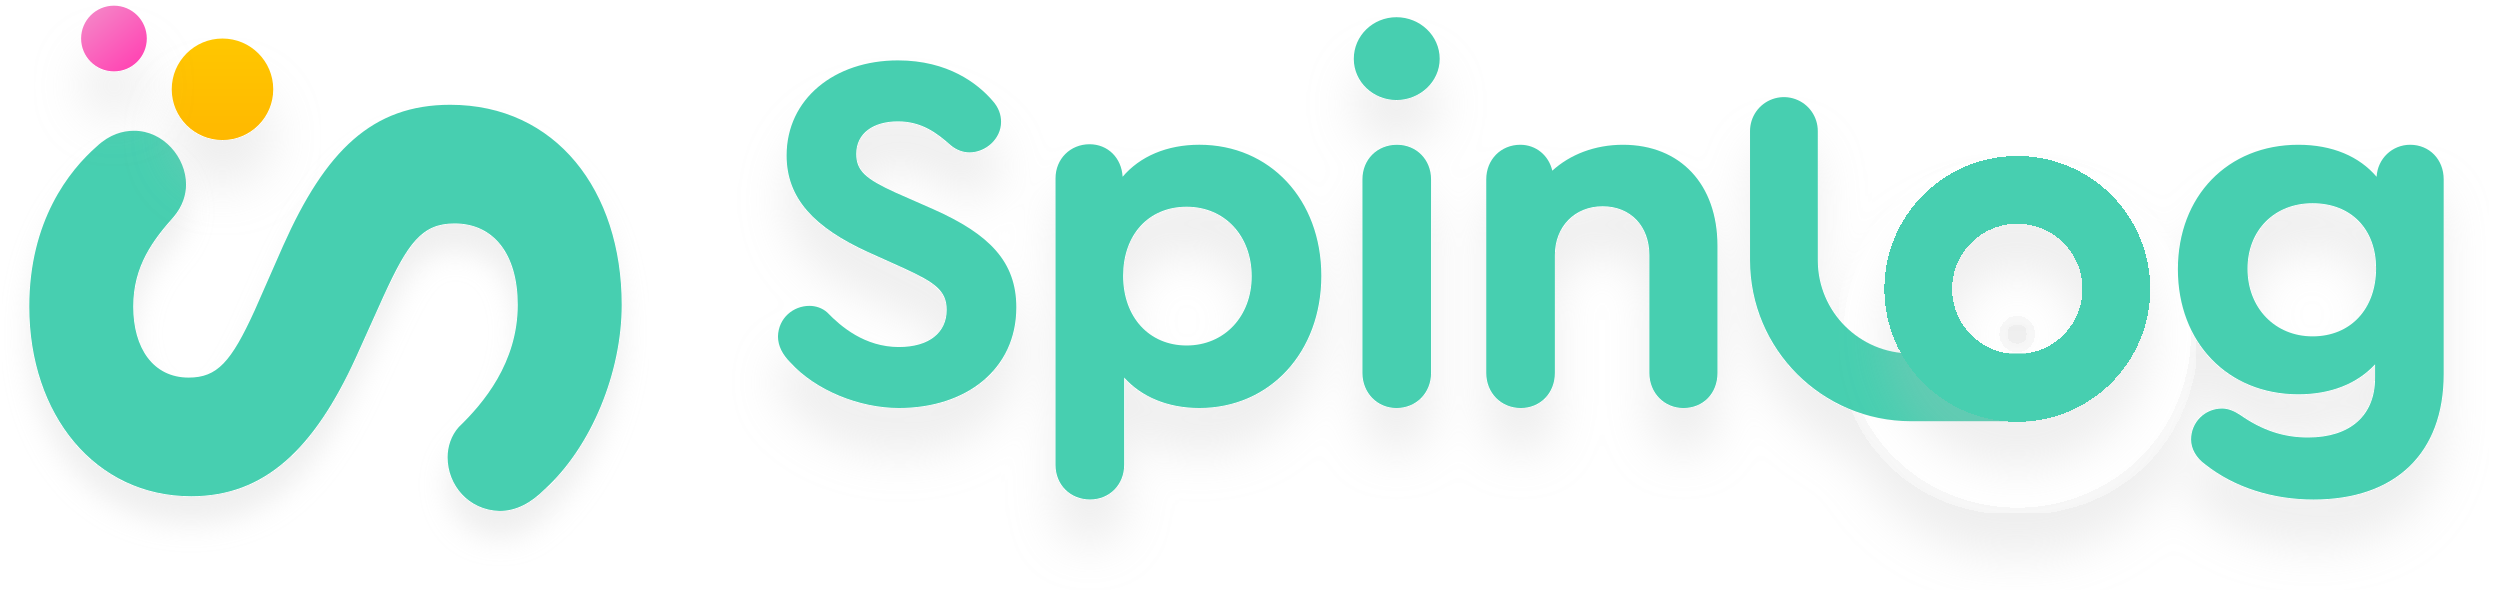
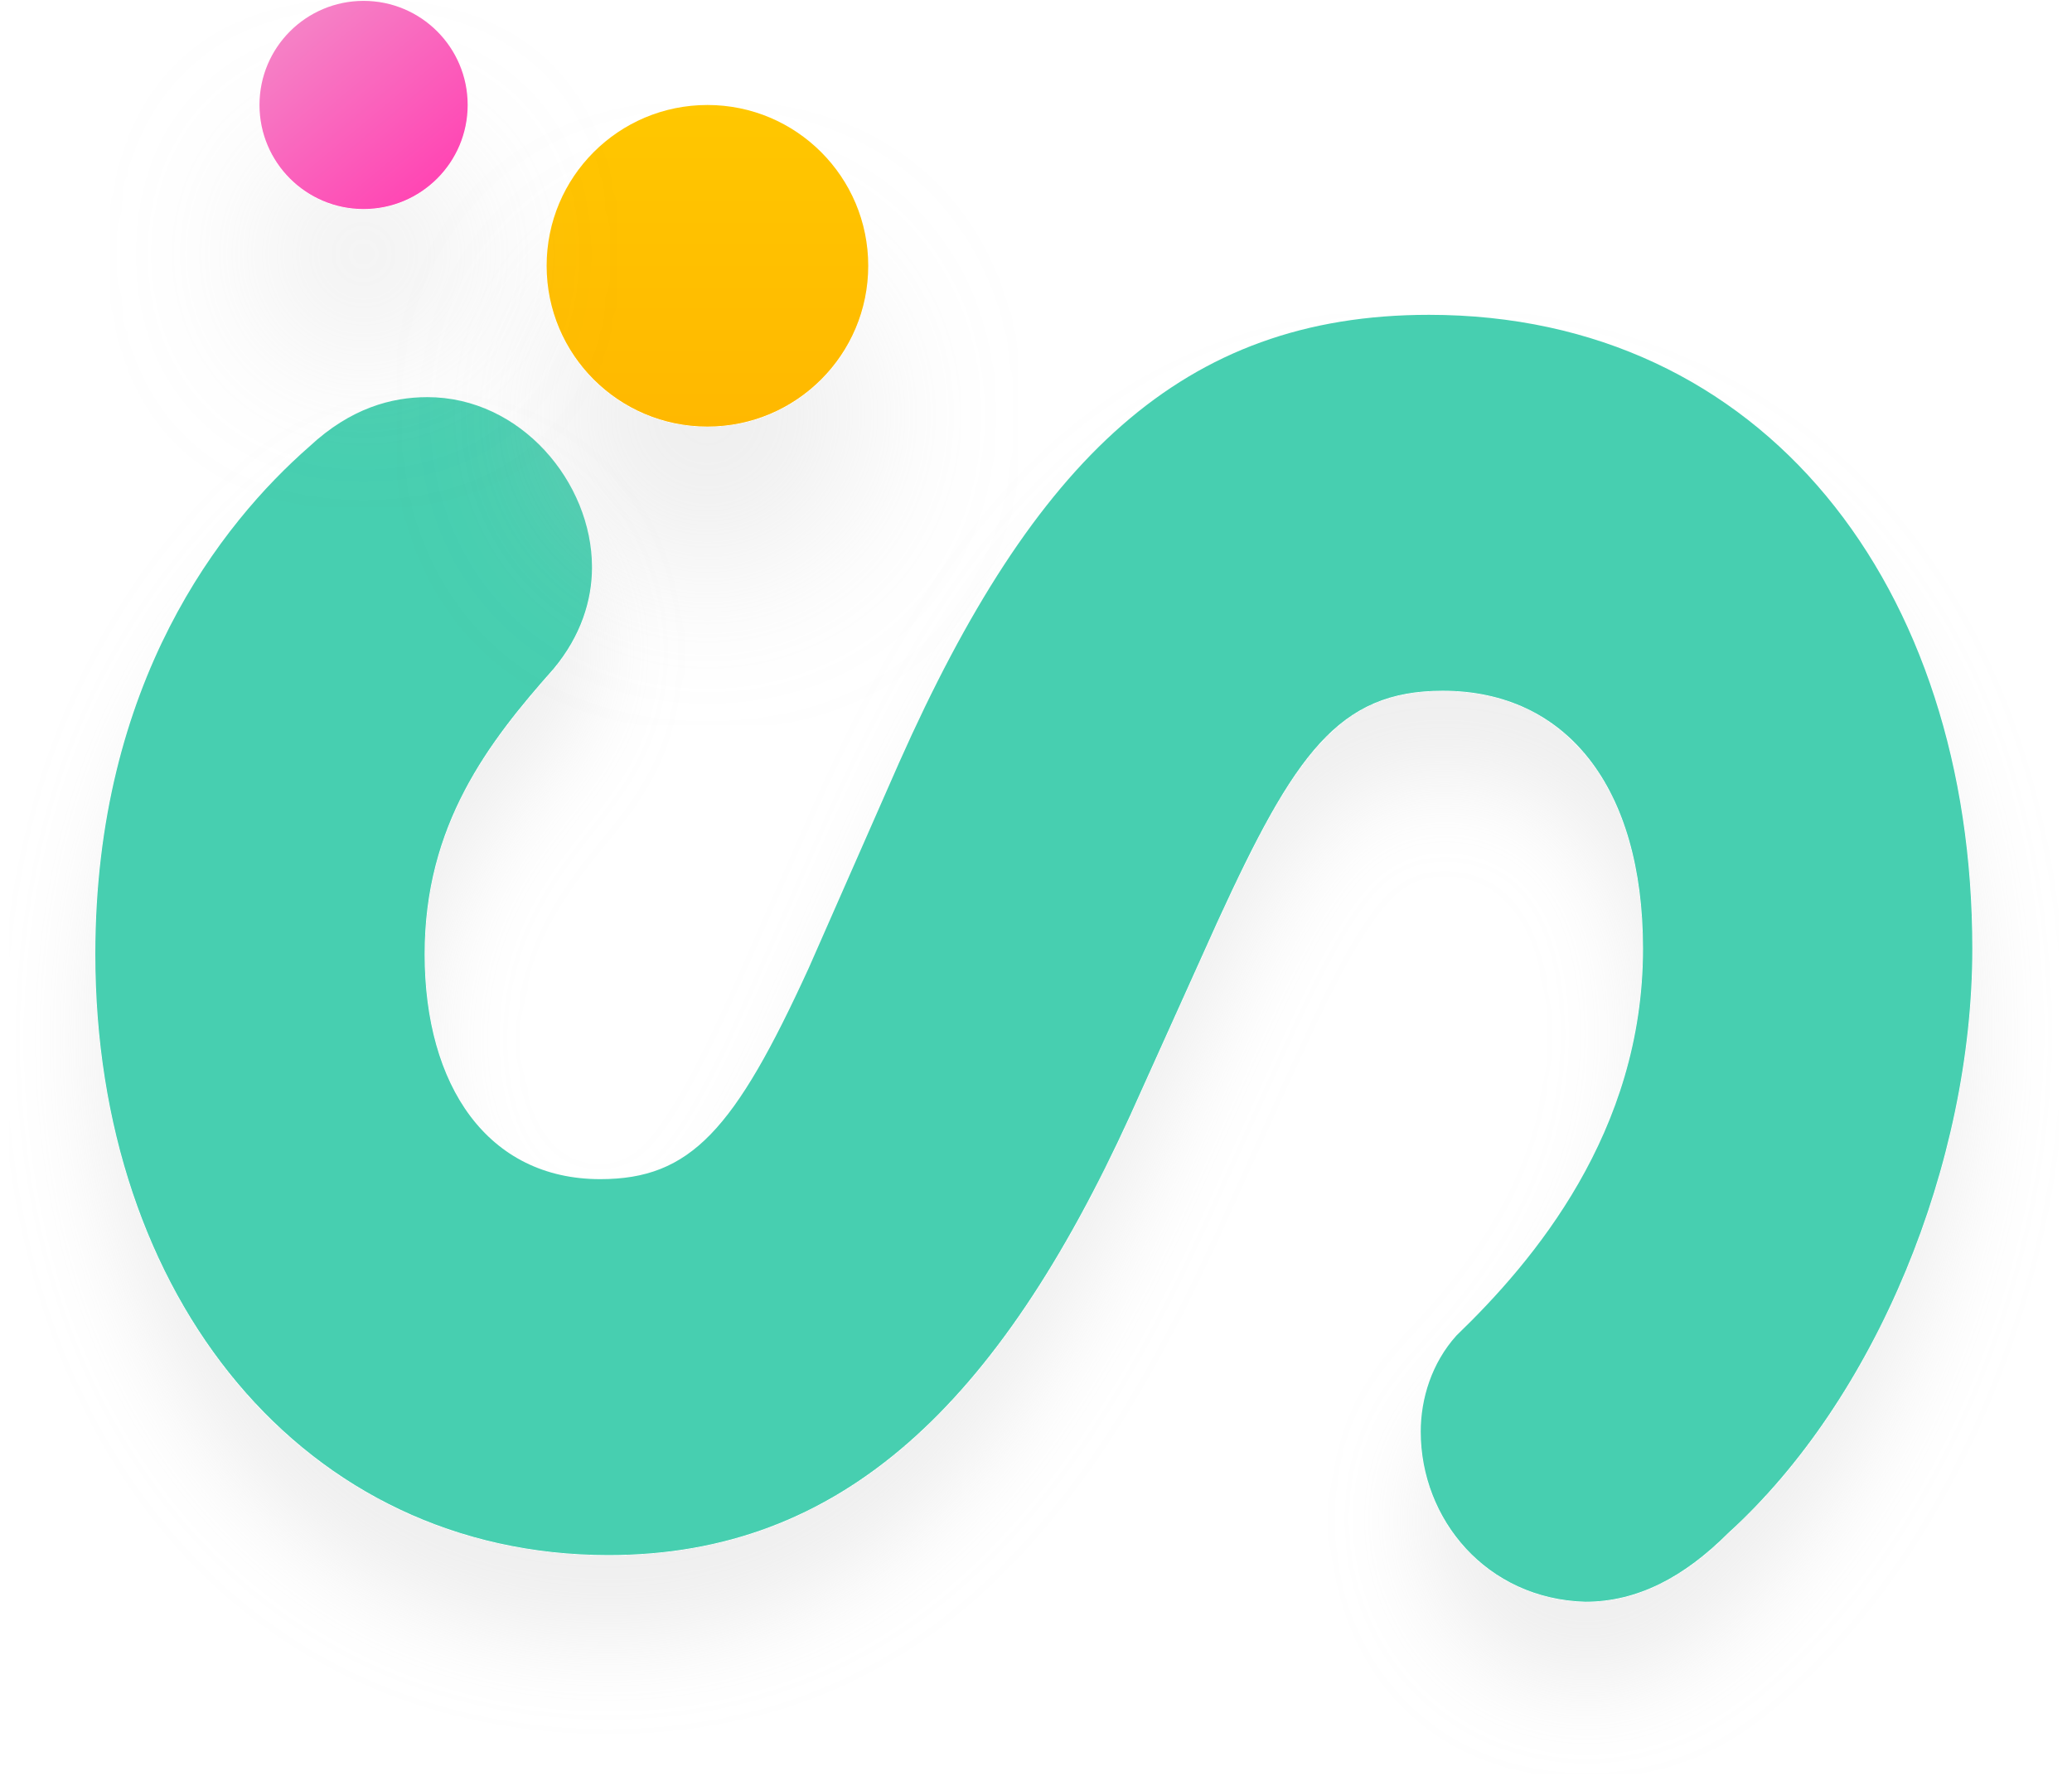
- <svg xmlns="http://www.w3.org/2000/svg" width="128" height="31" viewBox="0 0 128 31" fill="none">
-   <g filter="url(#filter0_d_790_1667)">
-     <path d="M91.336 6.707L91.337 13.327C91.337 16.919 94.249 19.831 97.842 19.831H103.793" stroke="#47CFB0" stroke-width="3.47" stroke-linecap="round" />
-     <g filter="url(#filter1_d_790_1667)">
-       <circle cx="103.286" cy="14.792" r="5.071" stroke="#47CFB0" stroke-width="3.47" shape-rendering="crispEdges" />
-     </g>
-     <path d="M123.399 7.412C124.388 7.412 125.117 8.167 125.117 9.182V19.148C125.117 23.207 122.645 25.575 118.455 25.575C116.348 25.575 114.396 24.95 112.913 23.779C112.445 23.441 112.184 22.973 112.184 22.504C112.184 21.619 112.887 20.917 113.772 20.917C114.084 20.917 114.396 21.047 114.708 21.255C115.827 22.036 116.92 22.4 118.169 22.4C120.329 22.4 121.604 21.281 121.604 19.356V18.653C120.693 19.642 119.34 20.188 117.675 20.188C114.058 20.188 111.508 17.534 111.508 13.787C111.508 10.04 114.058 7.412 117.675 7.412C119.418 7.412 120.797 8.011 121.682 9.051C121.734 8.115 122.489 7.412 123.399 7.412ZM118.403 17.222C120.355 17.222 121.656 15.817 121.656 13.735C121.656 11.732 120.381 10.405 118.403 10.405C116.452 10.405 115.073 11.784 115.073 13.761C115.073 15.765 116.478 17.222 118.403 17.222Z" fill="#47CFB0" />
-     <path d="M83.095 7.412C86.036 7.412 87.935 9.442 87.935 12.59V19.096C87.935 20.136 87.207 20.891 86.192 20.891C85.203 20.891 84.448 20.11 84.448 19.096V13.059C84.448 11.575 83.486 10.561 82.055 10.561C80.623 10.561 79.609 11.601 79.609 13.059V19.096C79.609 20.136 78.854 20.891 77.865 20.891C76.85 20.891 76.096 20.11 76.096 19.096V9.182C76.096 8.167 76.85 7.412 77.839 7.412C78.646 7.412 79.296 7.959 79.478 8.739C80.389 7.907 81.664 7.412 83.095 7.412Z" fill="#47CFB0" />
-     <path d="M71.5 0.881C72.697 0.881 73.712 1.818 73.712 3.015C73.712 4.186 72.697 5.122 71.5 5.122C70.303 5.122 69.314 4.186 69.314 3.015C69.314 1.818 70.303 0.881 71.5 0.881ZM71.5 20.891C70.511 20.891 69.757 20.11 69.757 19.096V9.182C69.757 8.167 70.511 7.412 71.526 7.412C72.515 7.412 73.27 8.167 73.27 9.182V19.096C73.27 20.11 72.515 20.891 71.5 20.891Z" fill="#47CFB0" />
-     <path d="M61.407 7.411C65.024 7.411 67.652 10.221 67.652 14.124C67.652 18.027 65.024 20.89 61.407 20.89C59.794 20.89 58.441 20.317 57.556 19.328V23.804C57.556 24.819 56.801 25.573 55.812 25.573C54.798 25.573 54.043 24.819 54.043 23.804V9.128C54.043 8.139 54.798 7.385 55.786 7.385C56.723 7.385 57.426 8.087 57.478 9.05C58.362 8.009 59.742 7.411 61.407 7.411ZM60.756 17.689C62.682 17.689 64.087 16.206 64.087 14.15C64.087 12.069 62.708 10.585 60.756 10.585C58.805 10.585 57.504 12.017 57.504 14.124C57.504 16.232 58.831 17.689 60.756 17.689Z" fill="#47CFB0" />
-     <path d="M46.025 20.89C43.995 20.89 41.758 19.979 40.483 18.574C40.066 18.158 39.832 17.716 39.832 17.221C39.858 16.284 40.613 15.66 41.445 15.66C41.758 15.66 42.096 15.764 42.356 15.998C43.059 16.727 44.282 17.768 46.025 17.768C47.56 17.768 48.471 17.039 48.471 15.868C48.471 14.879 47.873 14.463 46.285 13.734L44.438 12.902C41.706 11.653 40.274 10.169 40.274 7.958C40.274 5.069 42.72 3.092 45.973 3.092C48.549 3.092 50.058 4.289 50.787 5.121C51.151 5.512 51.255 5.902 51.255 6.24C51.255 7.125 50.449 7.802 49.642 7.802C49.33 7.802 48.991 7.697 48.679 7.437C47.977 6.813 47.196 6.214 45.973 6.214C44.724 6.214 43.839 6.813 43.839 7.88C43.839 8.738 44.308 9.155 45.843 9.857L47.794 10.716C50.657 11.991 52.036 13.396 52.036 15.738C52.036 18.913 49.46 20.89 46.025 20.89Z" fill="#47CFB0" />
+ <svg xmlns="http://www.w3.org/2000/svg" width="126" height="108" viewBox="0 0 126 108" fill="none">
+   <g filter="url(#filter0_d_844_1386)">
+     <path d="M119.938 57.693C119.938 70.709 114.097 85.06 105.086 93.237C102.416 95.907 99.579 97.409 96.409 97.409C90.401 97.242 86.396 92.403 86.396 87.063C86.396 85.06 87.064 82.891 88.566 81.222C93.238 76.717 99.913 68.874 99.913 57.693C99.913 47.848 95.24 42.007 87.731 42.007C81.39 42.007 78.72 45.845 74.048 56.025L68.708 67.872C60.698 85.394 51.186 94.572 37.002 94.572C18.479 94.572 5.797 78.886 5.797 58.027C5.797 41.507 13.473 31.828 18.813 27.156C21.316 24.819 23.819 24.152 25.988 24.152C31.662 24.152 36.001 29.325 36.001 34.498C36.001 36.5 35.333 38.67 33.664 40.672C29.66 45.178 25.822 50.184 25.822 58.027C25.822 66.037 29.66 71.71 36.501 71.71C42.008 71.71 44.678 68.707 49.184 58.861L54.69 46.346C62.867 27.99 71.878 19.146 86.897 19.146C107.255 19.146 119.938 35.666 119.938 57.693Z" fill="#47CFB0" />
  </g>
-   <g filter="url(#filter2_d_790_1667)">
-     <path d="M31.831 15.608C31.831 19.067 30.279 22.88 27.884 25.053C27.175 25.762 26.421 26.161 25.578 26.161C23.982 26.117 22.918 24.831 22.918 23.412C22.918 22.88 23.095 22.304 23.494 21.86C24.736 20.663 26.509 18.579 26.509 15.608C26.509 12.992 25.268 11.44 23.272 11.44C21.587 11.44 20.878 12.459 19.636 15.164L18.217 18.313C16.089 22.969 13.561 25.408 9.792 25.408C4.87 25.408 1.5 21.239 1.5 15.697C1.5 11.306 3.54 8.735 4.959 7.493C5.624 6.872 6.289 6.695 6.865 6.695C8.373 6.695 9.526 8.069 9.526 9.444C9.526 9.976 9.349 10.553 8.905 11.085C7.841 12.282 6.821 13.612 6.821 15.697C6.821 17.825 7.841 19.333 9.659 19.333C11.122 19.333 11.832 18.534 13.029 15.918L14.492 12.592C16.665 7.715 19.06 5.365 23.051 5.365C28.46 5.365 31.831 9.755 31.831 15.608Z" fill="#47CFB0" />
+   <g filter="url(#filter1_d_844_1386)">
+     <circle cx="43.02" cy="16.164" r="9.779" transform="rotate(-90 43.0196 16.1642)" fill="url(#paint0_linear_844_1386)" />
  </g>
-   <g filter="url(#filter3_d_790_1667)">
-     <circle cx="11.392" cy="4.572" r="2.599" transform="rotate(-90 11.3916 4.5723)" fill="url(#paint0_linear_790_1667)" />
-   </g>
-   <g filter="url(#filter4_d_790_1667)">
-     <circle cx="5.835" cy="1.973" r="1.682" transform="rotate(-90 5.83452 1.97316)" fill="url(#paint1_linear_790_1667)" />
+   <g filter="url(#filter2_d_844_1386)">
+     <circle cx="22.11" cy="6.383" r="6.33" transform="rotate(-90 22.1097 6.38312)" fill="url(#paint1_linear_844_1386)" />
  </g>
  <defs>
-     <filter id="filter0_d_790_1667" x="37.519" y="0.881" width="89.912" height="29.321" filterUnits="userSpaceOnUse" color-interpolation-filters="sRGB">
+     <filter id="filter0_d_844_1386" x="0.58" y="19.146" width="124.574" height="88.697" filterUnits="userSpaceOnUse" color-interpolation-filters="sRGB">
      <feFlood flood-opacity="0" result="BackgroundImageFix" />
      <feColorMatrix in="SourceAlpha" type="matrix" values="0 0 0 0 0 0 0 0 0 0 0 0 0 0 0 0 0 0 127 0" result="hardAlpha" />
-       <feOffset dy="2.313" />
-       <feGaussianBlur stdDeviation="1.157" />
+       <feOffset dy="5.217" />
+       <feGaussianBlur stdDeviation="2.608" />
+       <feComposite in2="hardAlpha" operator="out" />
+       <feColorMatrix type="matrix" values="0 0 0 0 0.754 0 0 0 0 0.754 0 0 0 0 0.754 0 0 0 0.25 0" />
+       <feBlend mode="normal" in2="BackgroundImageFix" result="effect1_dropShadow_844_1386" />
+       <feBlend mode="normal" in="SourceGraphic" in2="effect1_dropShadow_844_1386" result="shape" />
+     </filter>
+     <filter id="filter1_d_844_1386" x="24.177" y="6.385" width="37.685" height="37.685" filterUnits="userSpaceOnUse" color-interpolation-filters="sRGB">
+       <feFlood flood-opacity="0" result="BackgroundImageFix" />
+       <feColorMatrix in="SourceAlpha" type="matrix" values="0 0 0 0 0 0 0 0 0 0 0 0 0 0 0 0 0 0 127 0" result="hardAlpha" />
+       <feOffset dy="9.063" />
+       <feGaussianBlur stdDeviation="4.532" />
      <feComposite in2="hardAlpha" operator="out" />
      <feColorMatrix type="matrix" values="0 0 0 0 0.741 0 0 0 0 0.741 0 0 0 0 0.741 0 0 0 0.25 0" />
-       <feBlend mode="normal" in2="BackgroundImageFix" result="effect1_dropShadow_790_1667" />
-       <feBlend mode="normal" in="SourceGraphic" in2="effect1_dropShadow_790_1667" result="shape" />
+       <feBlend mode="normal" in2="BackgroundImageFix" result="effect1_dropShadow_844_1386" />
+       <feBlend mode="normal" in="SourceGraphic" in2="effect1_dropShadow_844_1386" result="shape" />
    </filter>
-     <filter id="filter1_d_790_1667" x="94.167" y="7.986" width="18.238" height="18.238" filterUnits="userSpaceOnUse" color-interpolation-filters="sRGB">
+     <filter id="filter2_d_844_1386" x="6.716" y="0.053" width="30.787" height="30.788" filterUnits="userSpaceOnUse" color-interpolation-filters="sRGB">
      <feFlood flood-opacity="0" result="BackgroundImageFix" />
      <feColorMatrix in="SourceAlpha" type="matrix" values="0 0 0 0 0 0 0 0 0 0 0 0 0 0 0 0 0 0 127 0" result="hardAlpha" />
-       <feOffset dy="2.313" />
-       <feGaussianBlur stdDeviation="1.157" />
+       <feOffset dy="9.063" />
+       <feGaussianBlur stdDeviation="4.532" />
      <feComposite in2="hardAlpha" operator="out" />
      <feColorMatrix type="matrix" values="0 0 0 0 0.741 0 0 0 0 0.741 0 0 0 0 0.741 0 0 0 0.25 0" />
-       <feBlend mode="normal" in2="BackgroundImageFix" result="effect1_dropShadow_790_1667" />
-       <feBlend mode="normal" in="SourceGraphic" in2="effect1_dropShadow_790_1667" result="shape" />
+       <feBlend mode="normal" in2="BackgroundImageFix" result="effect1_dropShadow_844_1386" />
+       <feBlend mode="normal" in="SourceGraphic" in2="effect1_dropShadow_844_1386" result="shape" />
    </filter>
-     <filter id="filter2_d_790_1667" x="0.114" y="5.365" width="33.103" height="23.569" filterUnits="userSpaceOnUse" color-interpolation-filters="sRGB">
-       <feFlood flood-opacity="0" result="BackgroundImageFix" />
-       <feColorMatrix in="SourceAlpha" type="matrix" values="0 0 0 0 0 0 0 0 0 0 0 0 0 0 0 0 0 0 127 0" result="hardAlpha" />
-       <feOffset dy="1.386" />
-       <feGaussianBlur stdDeviation="0.693" />
-       <feComposite in2="hardAlpha" operator="out" />
-       <feColorMatrix type="matrix" values="0 0 0 0 0.754 0 0 0 0 0.754 0 0 0 0 0.754 0 0 0 0.25 0" />
-       <feBlend mode="normal" in2="BackgroundImageFix" result="effect1_dropShadow_790_1667" />
-       <feBlend mode="normal" in="SourceGraphic" in2="effect1_dropShadow_790_1667" result="shape" />
-     </filter>
-     <filter id="filter3_d_790_1667" x="6.385" y="1.974" width="10.014" height="10.014" filterUnits="userSpaceOnUse" color-interpolation-filters="sRGB">
-       <feFlood flood-opacity="0" result="BackgroundImageFix" />
-       <feColorMatrix in="SourceAlpha" type="matrix" values="0 0 0 0 0 0 0 0 0 0 0 0 0 0 0 0 0 0 127 0" result="hardAlpha" />
-       <feOffset dy="2.408" />
-       <feGaussianBlur stdDeviation="1.204" />
-       <feComposite in2="hardAlpha" operator="out" />
-       <feColorMatrix type="matrix" values="0 0 0 0 0.741 0 0 0 0 0.741 0 0 0 0 0.741 0 0 0 0.25 0" />
-       <feBlend mode="normal" in2="BackgroundImageFix" result="effect1_dropShadow_790_1667" />
-       <feBlend mode="normal" in="SourceGraphic" in2="effect1_dropShadow_790_1667" result="shape" />
-     </filter>
-     <filter id="filter4_d_790_1667" x="1.744" y="0.291" width="8.182" height="8.181" filterUnits="userSpaceOnUse" color-interpolation-filters="sRGB">
-       <feFlood flood-opacity="0" result="BackgroundImageFix" />
-       <feColorMatrix in="SourceAlpha" type="matrix" values="0 0 0 0 0 0 0 0 0 0 0 0 0 0 0 0 0 0 127 0" result="hardAlpha" />
-       <feOffset dy="2.408" />
-       <feGaussianBlur stdDeviation="1.204" />
-       <feComposite in2="hardAlpha" operator="out" />
-       <feColorMatrix type="matrix" values="0 0 0 0 0.741 0 0 0 0 0.741 0 0 0 0 0.741 0 0 0 0.25 0" />
-       <feBlend mode="normal" in2="BackgroundImageFix" result="effect1_dropShadow_790_1667" />
-       <feBlend mode="normal" in="SourceGraphic" in2="effect1_dropShadow_790_1667" result="shape" />
-     </filter>
-     <linearGradient id="paint0_linear_790_1667" x1="13.99" y1="4.572" x2="8.793" y2="4.572" gradientUnits="userSpaceOnUse">
+     <linearGradient id="paint0_linear_844_1386" x1="52.799" y1="16.164" x2="33.24" y2="16.164" gradientUnits="userSpaceOnUse">
      <stop stop-color="#FFC700" />
      <stop offset="1" stop-color="#FFB800" />
    </linearGradient>
-     <linearGradient id="paint1_linear_790_1667" x1="7.071" y1="0.771" x2="4.515" y2="2.907" gradientUnits="userSpaceOnUse">
+     <linearGradient id="paint1_linear_844_1386" x1="26.762" y1="1.859" x2="17.142" y2="9.897" gradientUnits="userSpaceOnUse">
      <stop stop-color="#F582C6" />
      <stop offset="1" stop-color="#FF47B4" />
    </linearGradient>
  </defs>
</svg>
